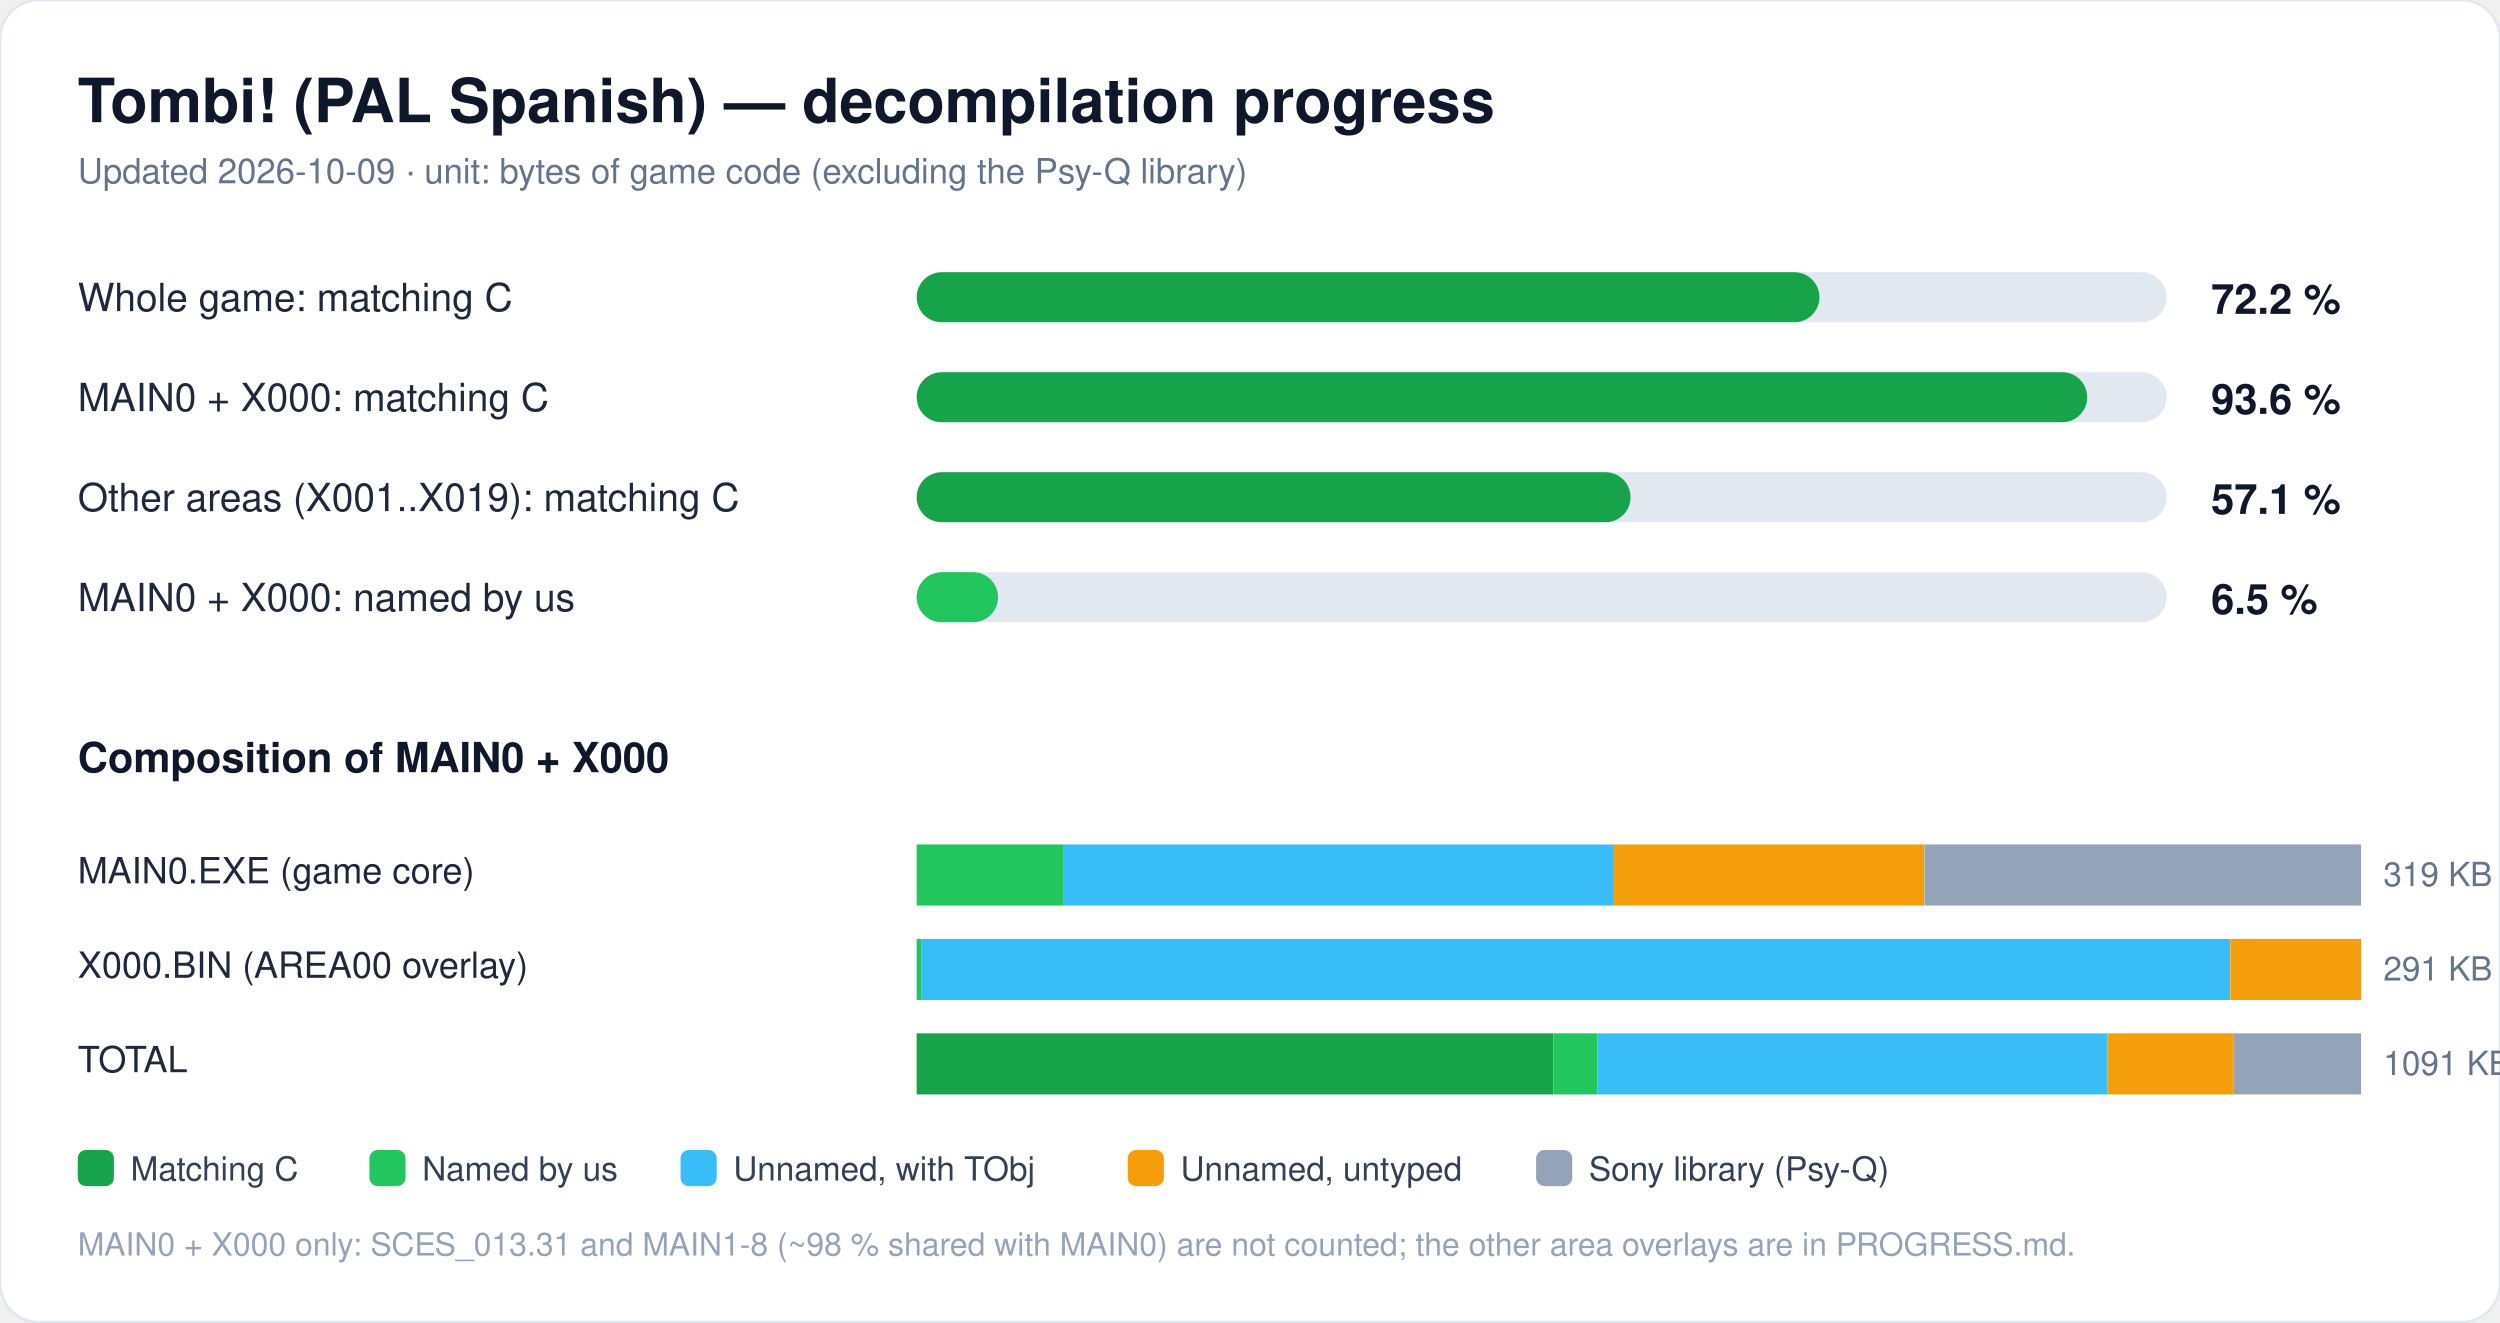
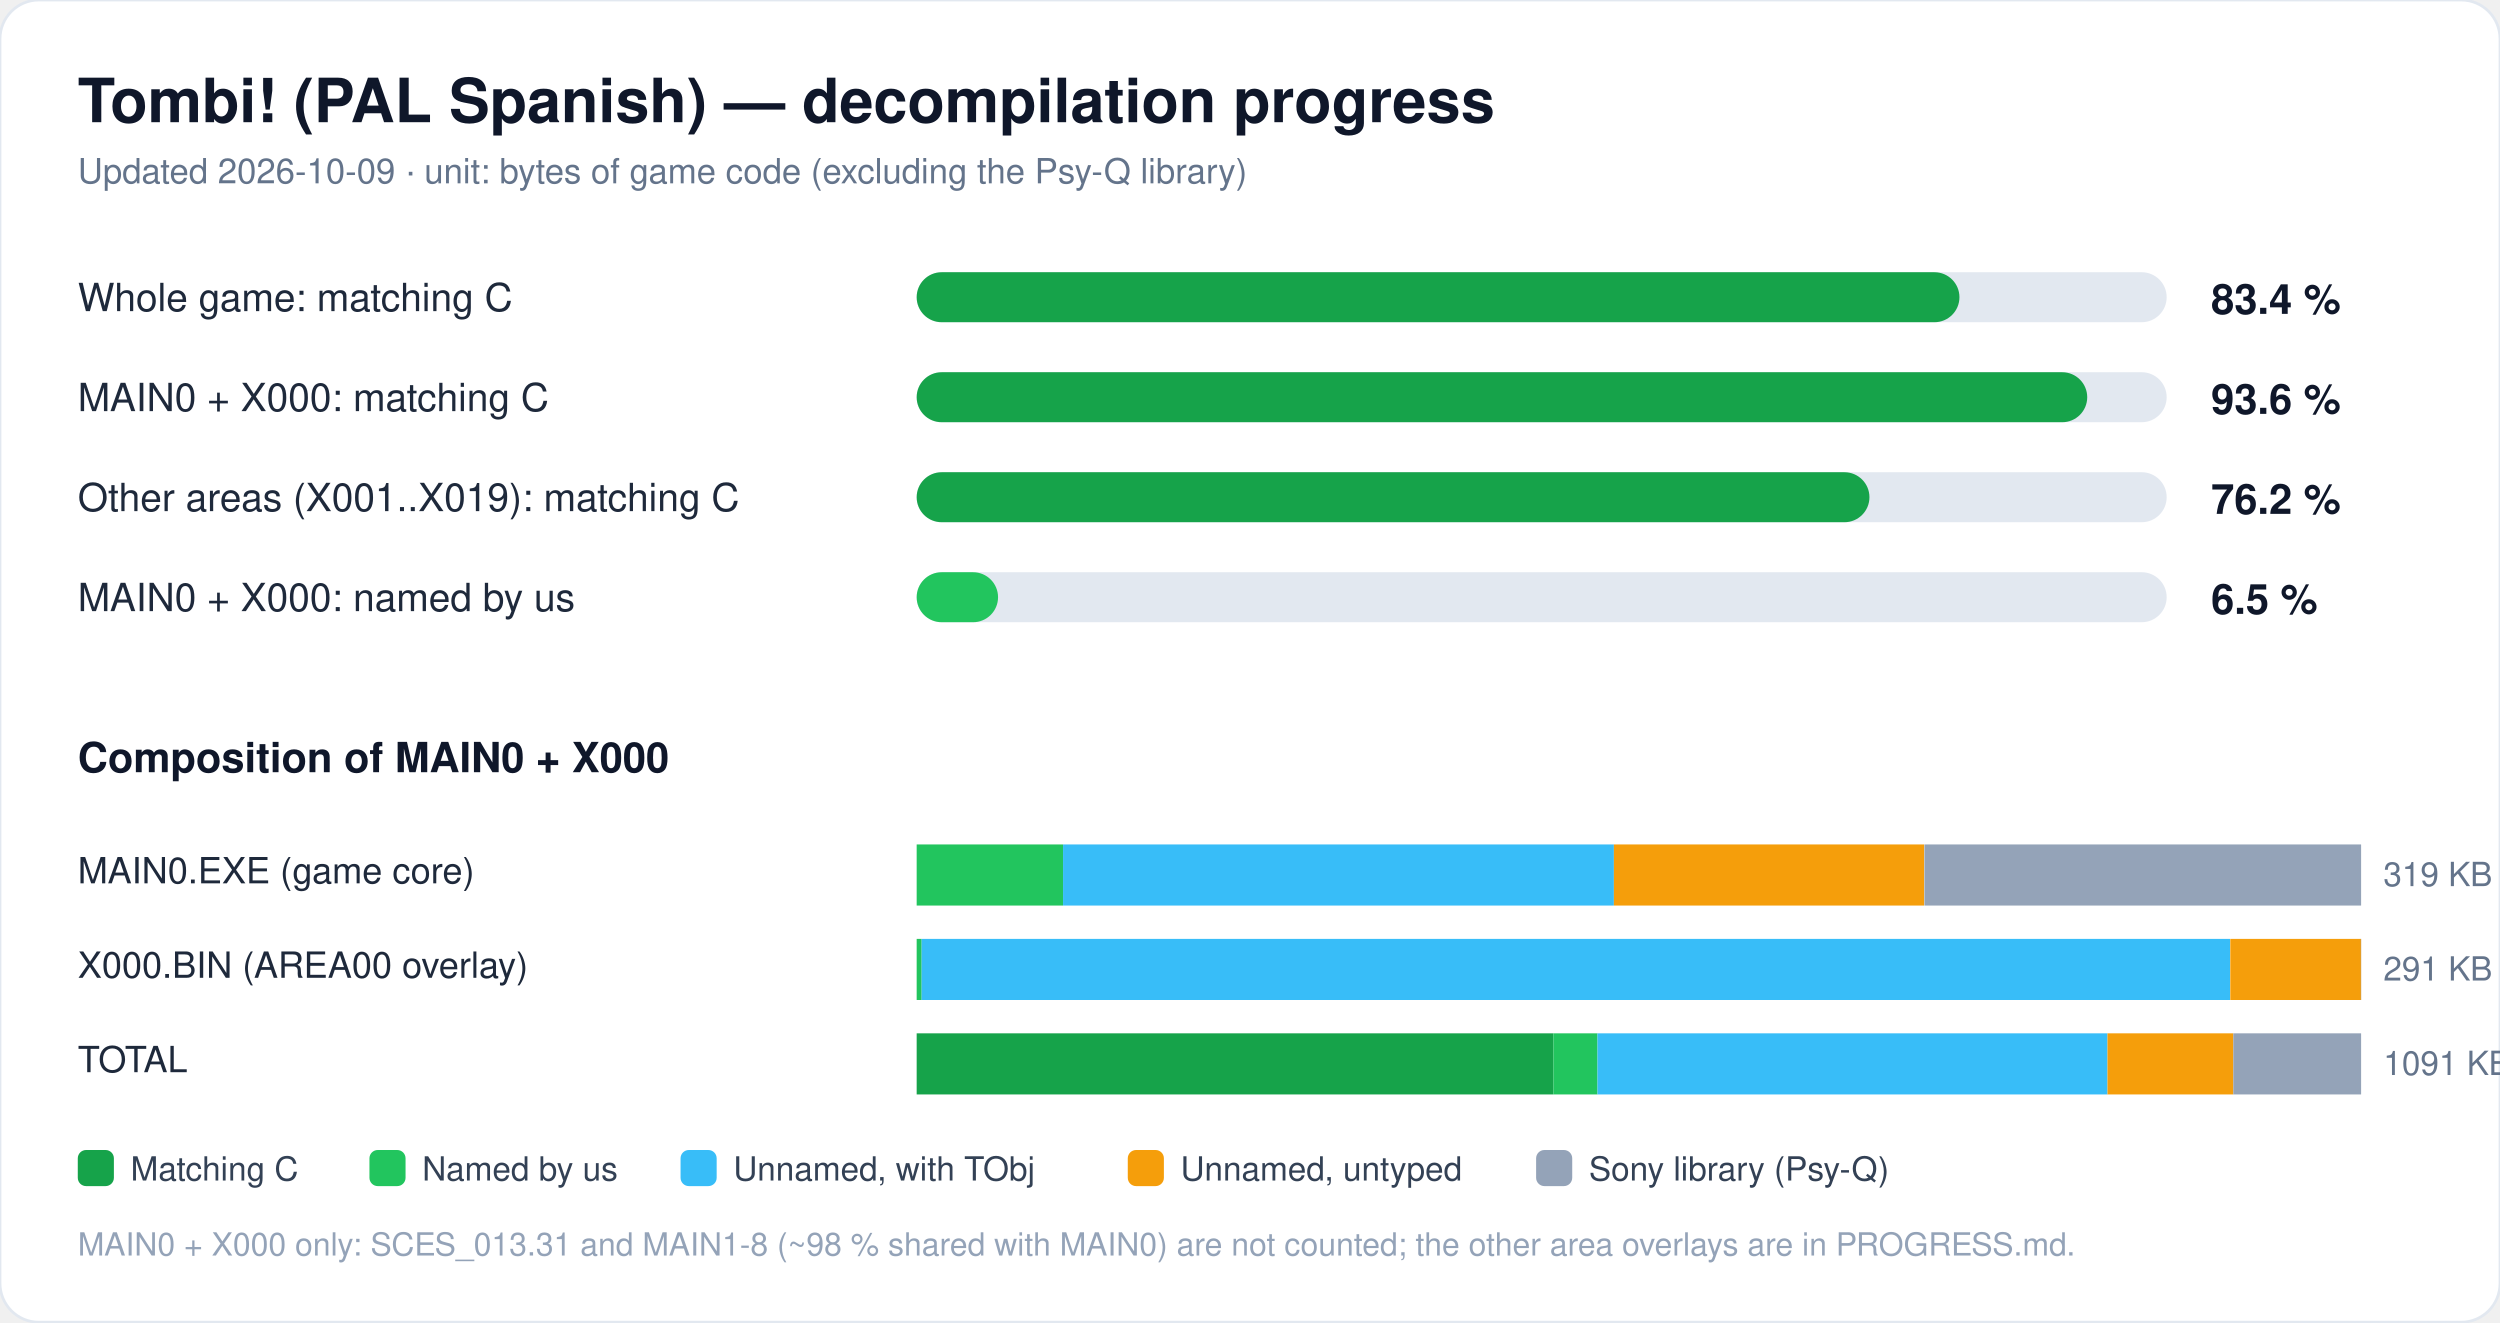
<svg xmlns="http://www.w3.org/2000/svg" width="900" height="476" viewBox="0 0 900 476" role="img" aria-label="Decompilation progress">
  <rect width="900" height="476" rx="14" fill="#ffffff" stroke="#e2e8f0" />
  <text x="28" y="44" font-family="Segoe UI,Helvetica,Arial,sans-serif" font-size="22" font-weight="700" fill="#0f172a">Tombi! (PAL Spanish) — decompilation progress</text>
  <text x="28" y="66" font-family="Segoe UI,Helvetica,Arial,sans-serif" font-size="12.5" fill="#64748b">Updated 2026-10-09 · unit: bytes of game code (excluding the Psy-Q library)</text>
  <text x="28" y="112" font-family="Segoe UI,Helvetica,Arial,sans-serif" font-size="14" fill="#1e293b">Whole game: matching C</text>
  <rect x="330" y="98" width="450" height="18" rx="9" fill="#e2e8f0" />
-   <rect x="330" y="98" width="325.0" height="18" rx="9" fill="#16a34a" />
-   <text x="796" y="113" font-family="Segoe UI,Helvetica,Arial,sans-serif" font-size="15" font-weight="700" fill="#0f172a">72.2 %</text>
+   <rect x="330" y="98" width="375.4" height="18" rx="9" fill="#16a34a" />
+   <text x="796" y="113" font-family="Segoe UI,Helvetica,Arial,sans-serif" font-size="15" font-weight="700" fill="#0f172a">83.4 %</text>
  <text x="28" y="148" font-family="Segoe UI,Helvetica,Arial,sans-serif" font-size="14" fill="#1e293b">MAIN0 + X000: matching C</text>
  <rect x="330" y="134" width="450" height="18" rx="9" fill="#e2e8f0" />
  <rect x="330" y="134" width="421.4" height="18" rx="9" fill="#16a34a" />
  <text x="796" y="149" font-family="Segoe UI,Helvetica,Arial,sans-serif" font-size="15" font-weight="700" fill="#0f172a">93.6 %</text>
  <text x="28" y="184" font-family="Segoe UI,Helvetica,Arial,sans-serif" font-size="14" fill="#1e293b">Other areas (X001..X019): matching C</text>
  <rect x="330" y="170" width="450" height="18" rx="9" fill="#e2e8f0" />
-   <rect x="330" y="170" width="257.0" height="18" rx="9" fill="#16a34a" />
-   <text x="796" y="185" font-family="Segoe UI,Helvetica,Arial,sans-serif" font-size="15" font-weight="700" fill="#0f172a">57.1 %</text>
+   <rect x="330" y="170" width="343.0" height="18" rx="9" fill="#16a34a" />
+   <text x="796" y="185" font-family="Segoe UI,Helvetica,Arial,sans-serif" font-size="15" font-weight="700" fill="#0f172a">76.2 %</text>
  <text x="28" y="220" font-family="Segoe UI,Helvetica,Arial,sans-serif" font-size="14" fill="#1e293b">MAIN0 + X000: named by us</text>
  <rect x="330" y="206" width="450" height="18" rx="9" fill="#e2e8f0" />
  <rect x="330" y="206" width="29.3" height="18" rx="9" fill="#22c55e" />
  <text x="796" y="221" font-family="Segoe UI,Helvetica,Arial,sans-serif" font-size="15" font-weight="700" fill="#0f172a">6.5 %</text>
  <text x="28" y="278" font-family="Segoe UI,Helvetica,Arial,sans-serif" font-size="15" font-weight="700" fill="#0f172a">Composition of MAIN0 + X000</text>
  <text x="28" y="318" font-family="Segoe UI,Helvetica,Arial,sans-serif" font-size="13" fill="#1e293b">MAIN0.EXE (game core)</text>
  <rect x="330.0" y="304" width="52.7" height="22" fill="#22c55e" />
  <rect x="382.7" y="304" width="198.3" height="22" fill="#38bdf8" />
  <rect x="581.0" y="304" width="111.7" height="22" fill="#f59e0b" />
  <rect x="692.8" y="304" width="157.2" height="22" fill="#94a3b8" />
  <text x="858" y="319" font-family="Segoe UI,Helvetica,Arial,sans-serif" font-size="12" fill="#64748b" text-anchor="start">319 KB</text>
  <text x="28" y="352" font-family="Segoe UI,Helvetica,Arial,sans-serif" font-size="13" fill="#1e293b">X000.BIN (AREA00 overlay)</text>
  <rect x="330.0" y="338" width="1.8" height="22" fill="#22c55e" />
  <rect x="331.8" y="338" width="471.0" height="22" fill="#38bdf8" />
  <rect x="802.9" y="338" width="47.1" height="22" fill="#f59e0b" />
  <rect x="849.9" y="338" width="0.1" height="22" fill="#94a3b8" />
  <text x="858" y="353" font-family="Segoe UI,Helvetica,Arial,sans-serif" font-size="12" fill="#64748b" text-anchor="start">291 KB</text>
  <text x="28" y="386" font-family="Segoe UI,Helvetica,Arial,sans-serif" font-size="13" fill="#1e293b">TOTAL</text>
  <rect x="330.0" y="372" width="229.2" height="22" fill="#16a34a" />
  <rect x="559.2" y="372" width="15.9" height="22" fill="#22c55e" />
  <rect x="575.1" y="372" width="183.6" height="22" fill="#38bdf8" />
  <rect x="758.7" y="372" width="45.3" height="22" fill="#f59e0b" />
  <rect x="804.0" y="372" width="46.0" height="22" fill="#94a3b8" />
  <text x="858" y="387" font-family="Segoe UI,Helvetica,Arial,sans-serif" font-size="12" fill="#64748b" text-anchor="start">1091 KB</text>
  <rect x="28" y="414" width="13" height="13" rx="3" fill="#16a34a" />
  <text x="47" y="425" font-family="Segoe UI,Helvetica,Arial,sans-serif" font-size="12" fill="#334155">Matching C</text>
  <rect x="133" y="414" width="13" height="13" rx="3" fill="#22c55e" />
  <text x="152" y="425" font-family="Segoe UI,Helvetica,Arial,sans-serif" font-size="12" fill="#334155">Named by us</text>
  <rect x="245" y="414" width="13" height="13" rx="3" fill="#38bdf8" />
  <text x="264" y="425" font-family="Segoe UI,Helvetica,Arial,sans-serif" font-size="12" fill="#334155">Unnamed, with TObj</text>
  <rect x="406" y="414" width="13" height="13" rx="3" fill="#f59e0b" />
  <text x="425" y="425" font-family="Segoe UI,Helvetica,Arial,sans-serif" font-size="12" fill="#334155">Unnamed, untyped</text>
  <rect x="553" y="414" width="13" height="13" rx="3" fill="#94a3b8" />
  <text x="572" y="425" font-family="Segoe UI,Helvetica,Arial,sans-serif" font-size="12" fill="#334155">Sony library (Psy-Q)</text>
  <text x="28" y="452" font-family="Segoe UI,Helvetica,Arial,sans-serif" font-size="11.5" fill="#94a3b8">MAIN0 + X000 only: SCES_013.31 and MAIN1-8 (~98 % shared with MAIN0) are not counted; the other area overlays are in PROGRESS.md.</text>
</svg>
